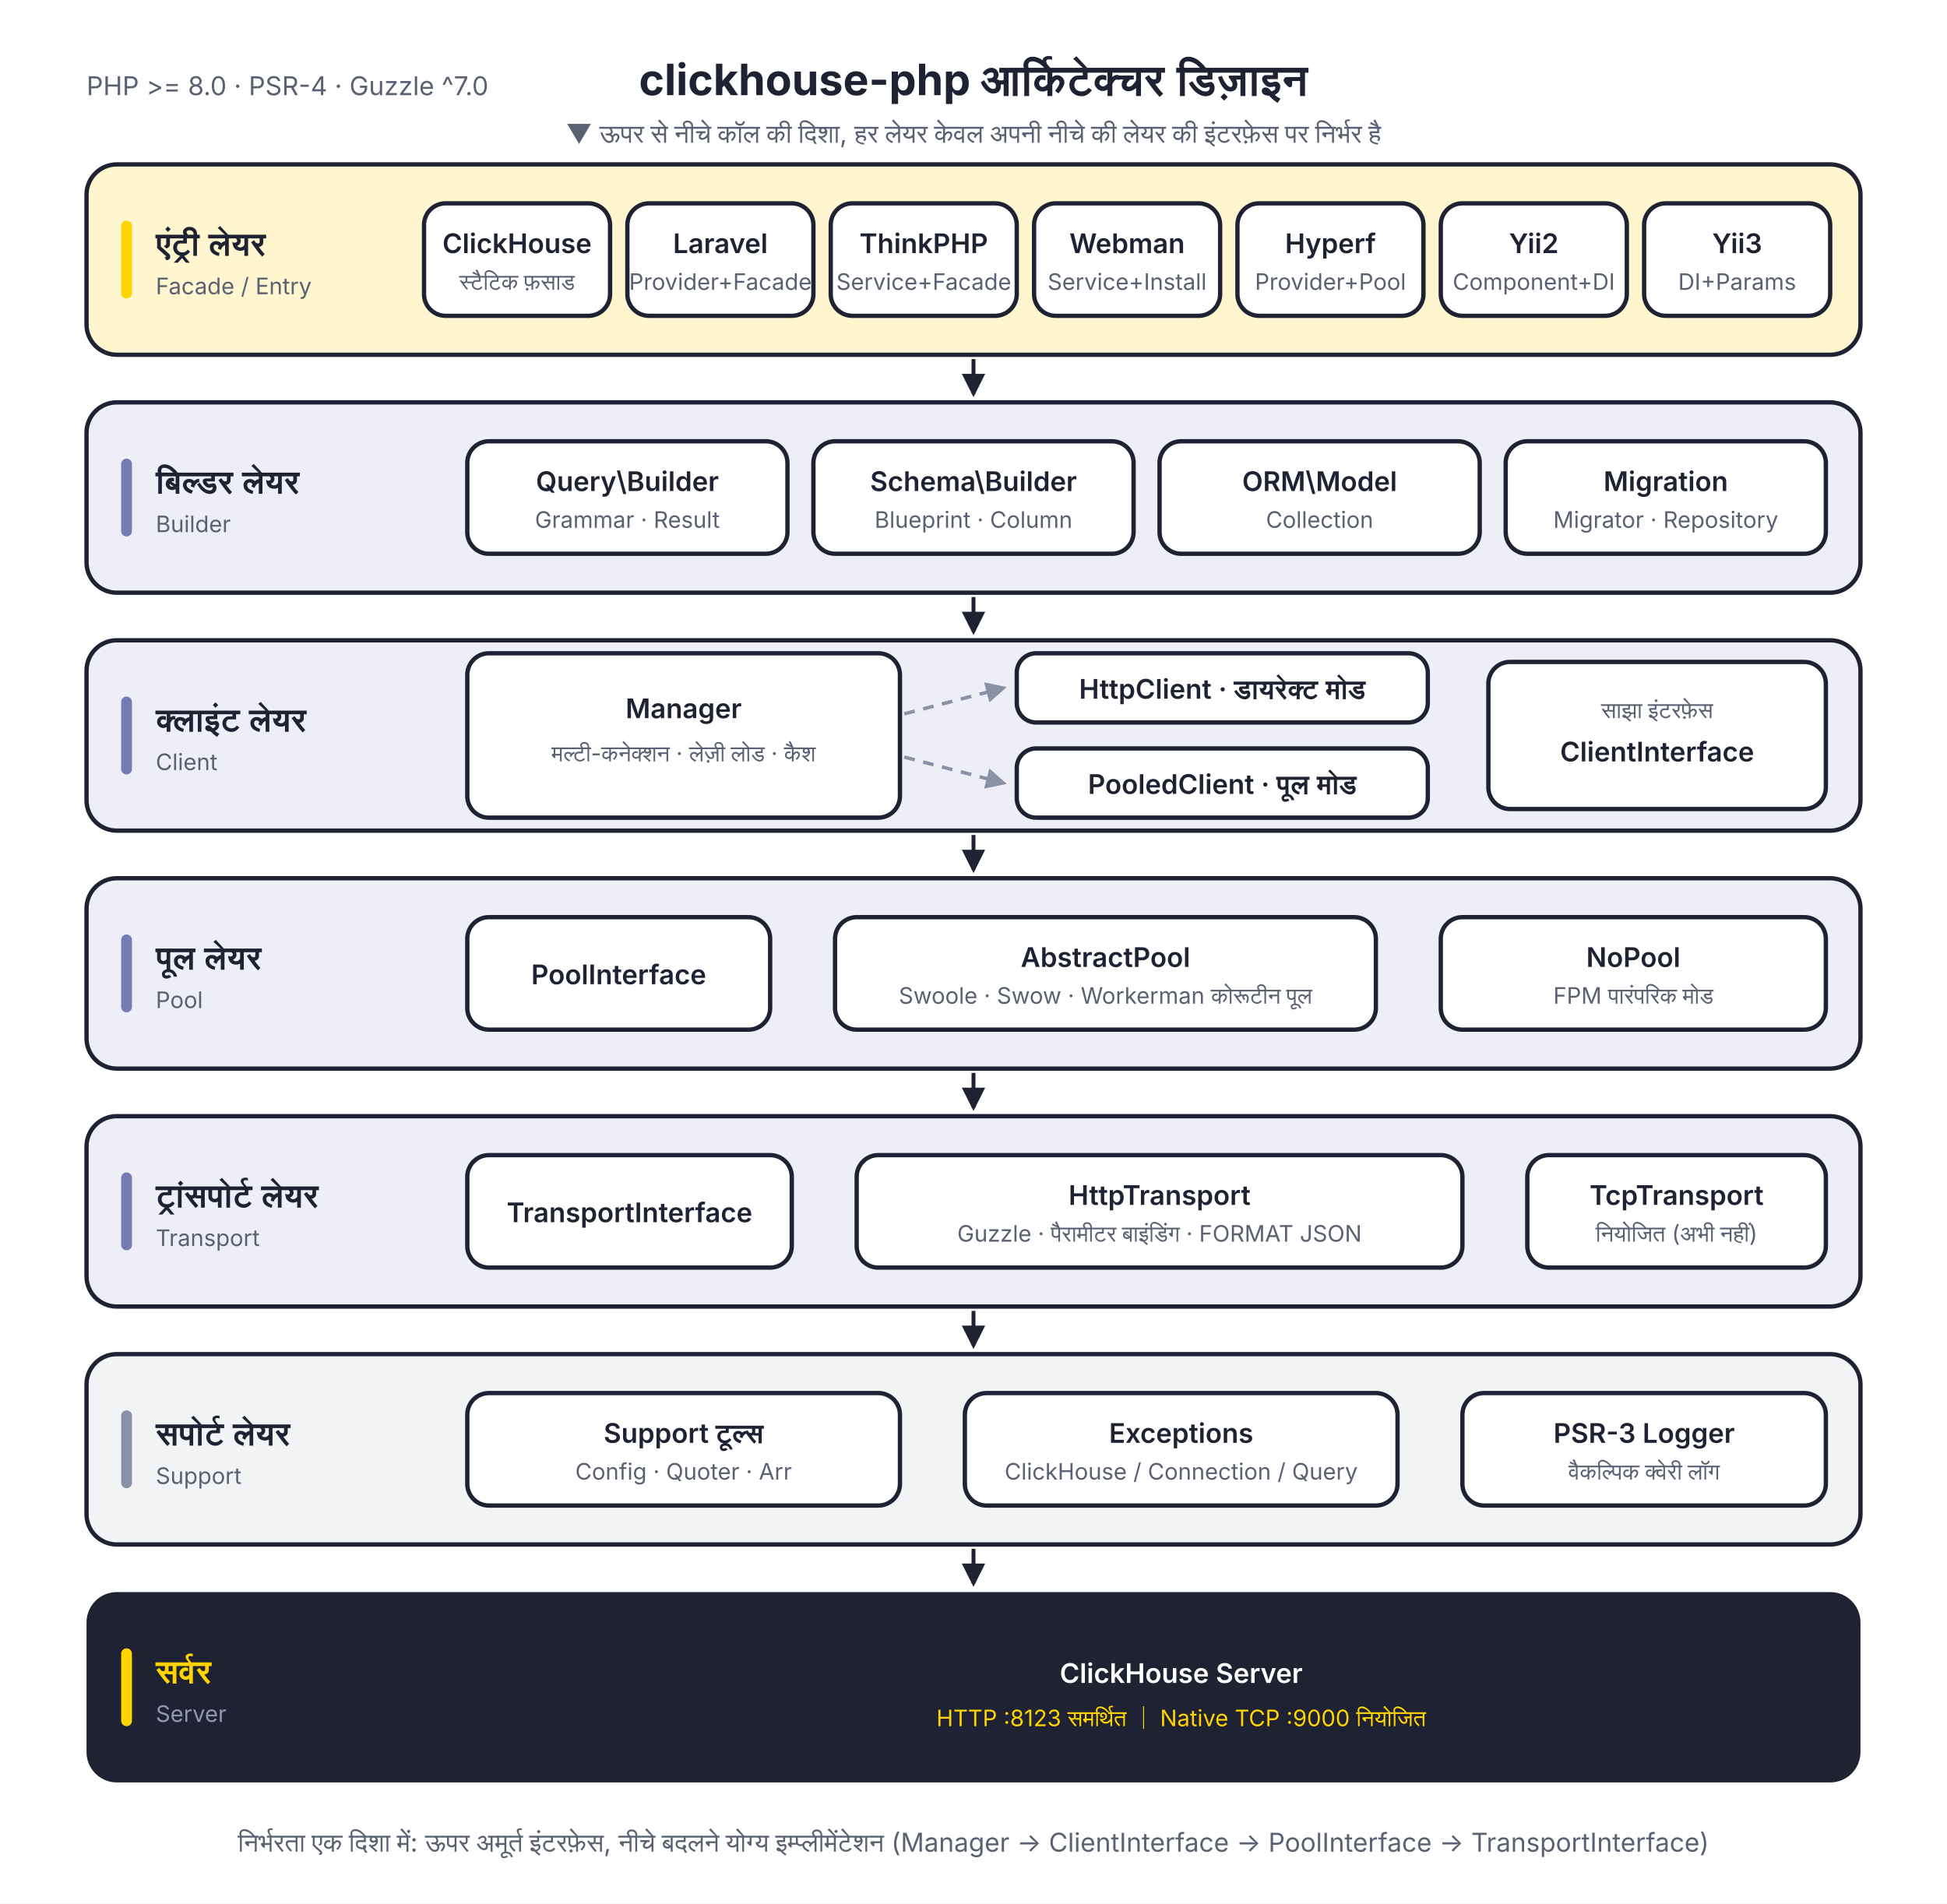
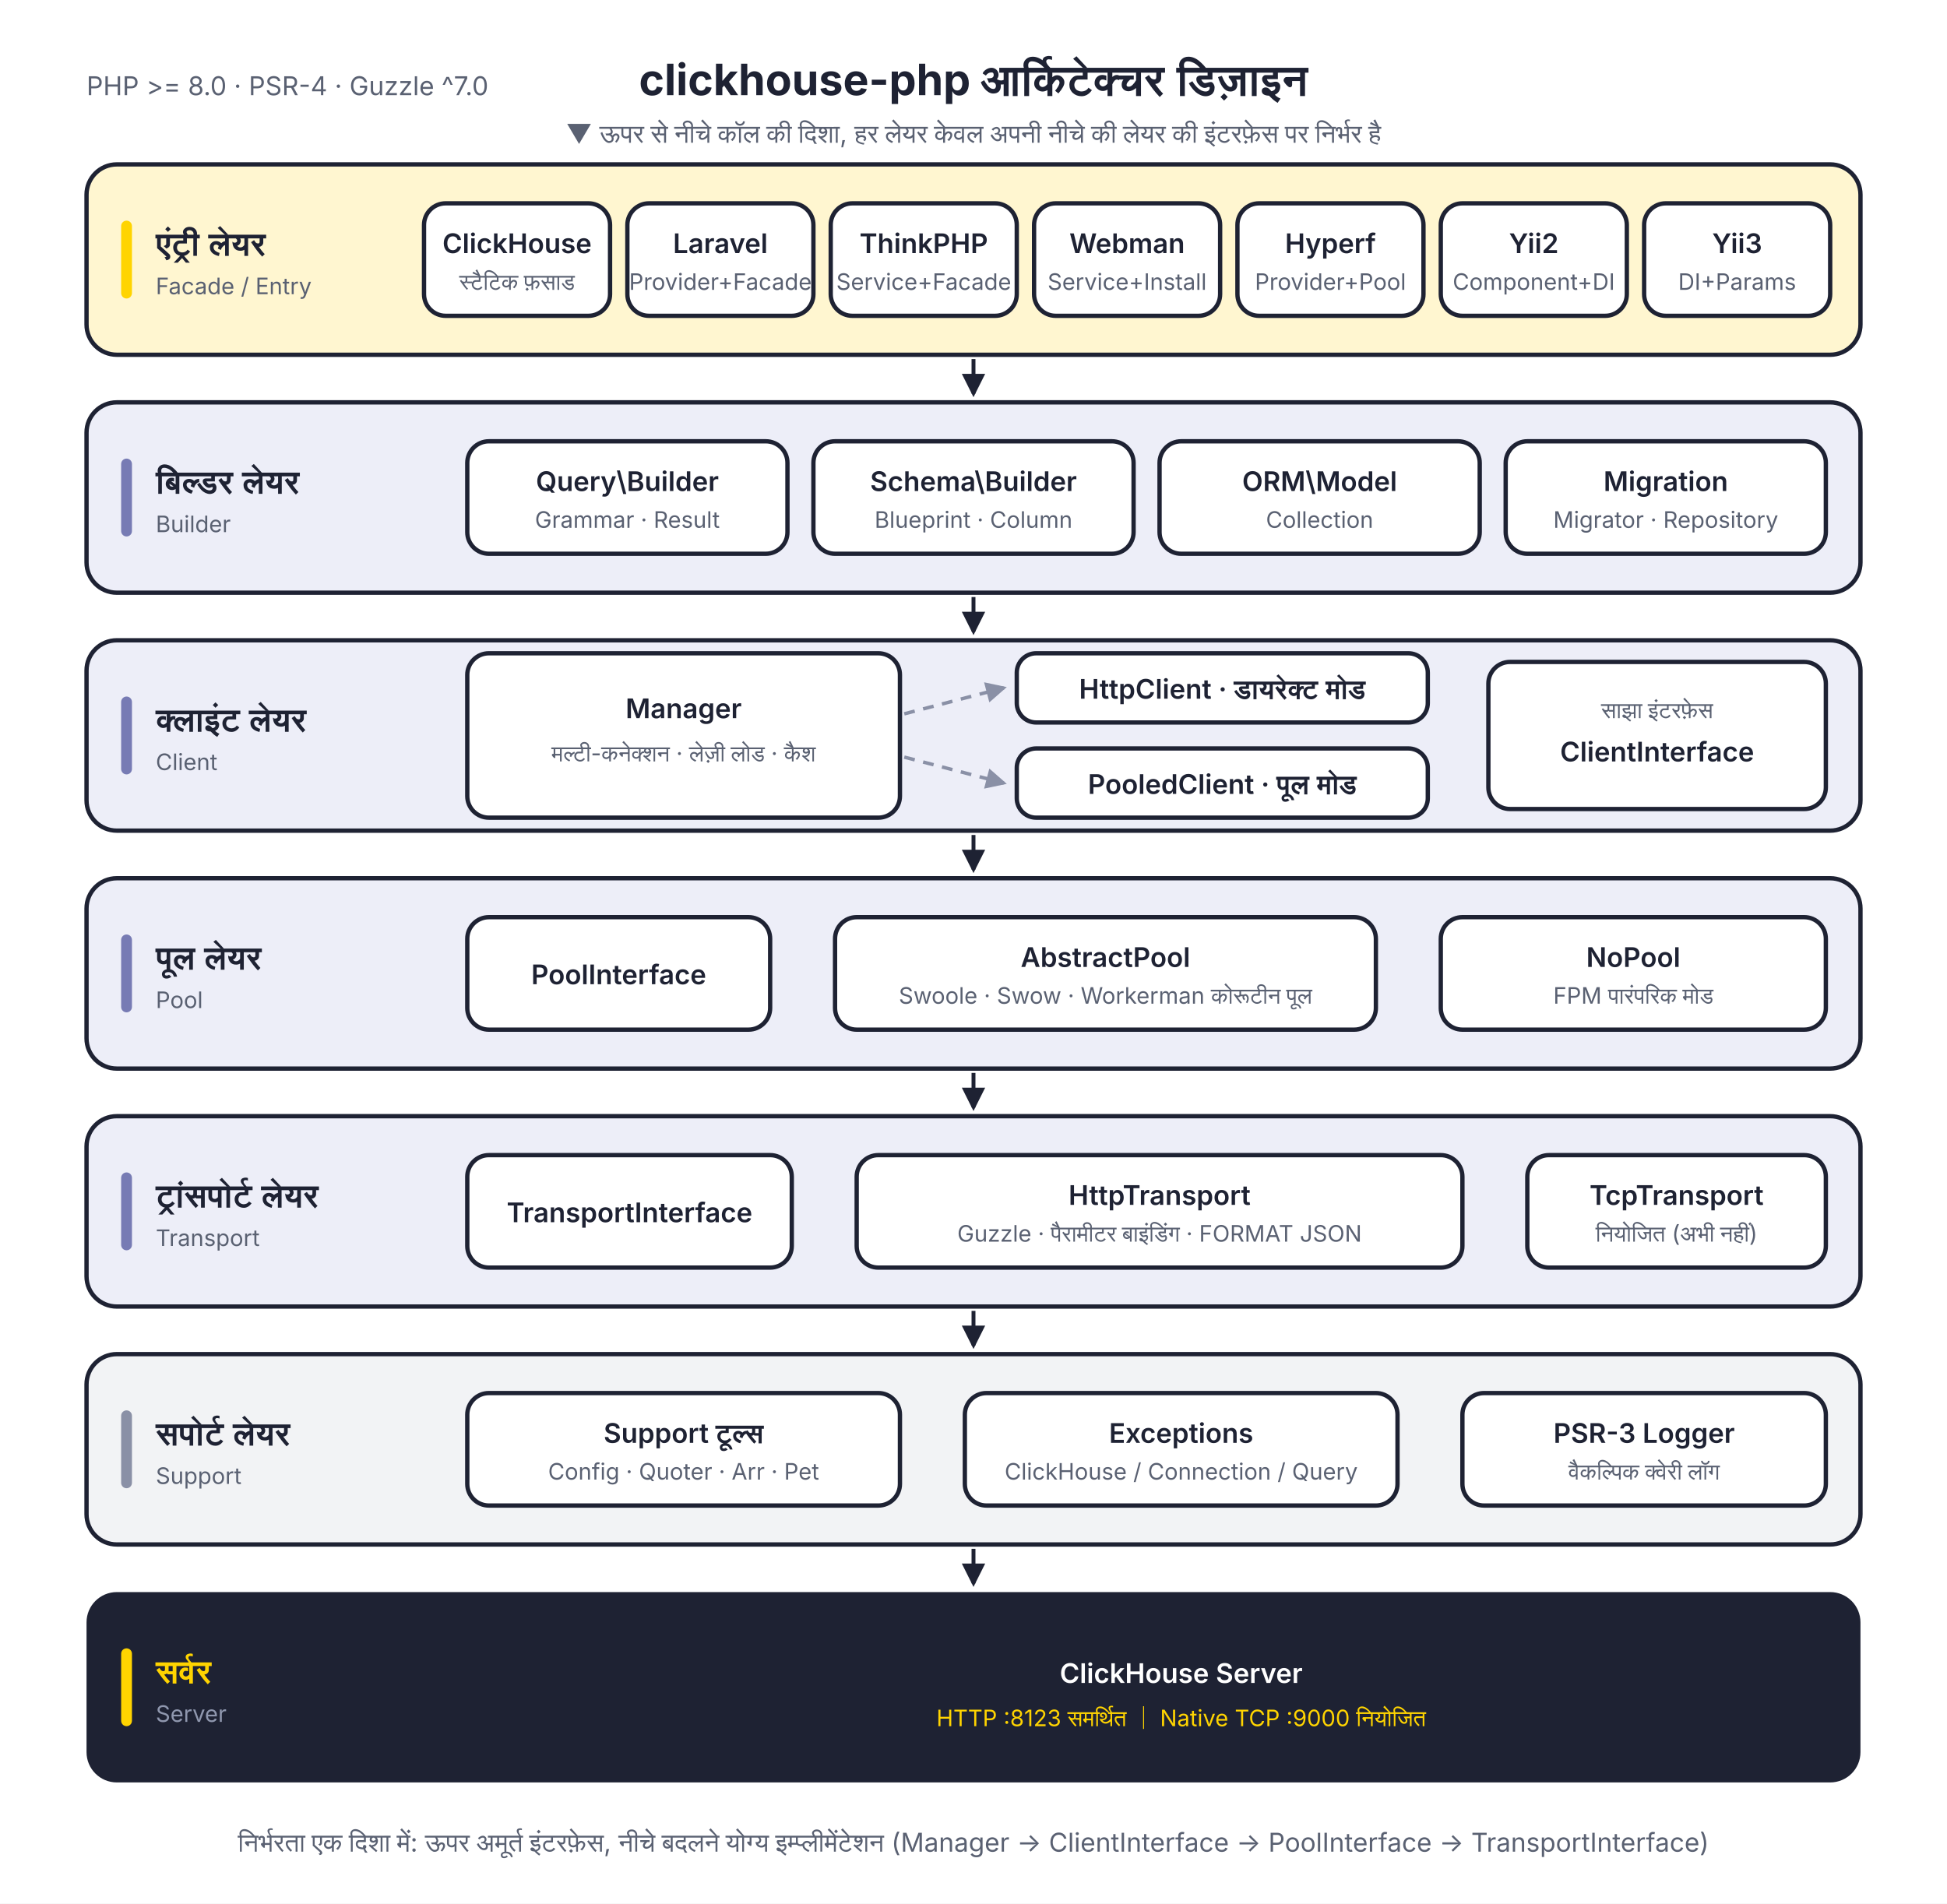
<svg xmlns="http://www.w3.org/2000/svg" width="900" height="880" viewBox="0 0 900 880" role="img" aria-labelledby="archTitle archDesc">
  <style>
    text{font-family:system-ui,-apple-system,"Segoe UI","PingFang SC","Microsoft YaHei",sans-serif;fill:#1E2233}
    .ttl{font-size:20px;font-weight:700}
    .sub{font-size:12px;fill:#5A6172}
    .lt{font-size:15px;font-weight:700}
    .ls{font-size:10.5px;fill:#5A6172}
    .n{font-size:12.5px;font-weight:600}
    .d{font-size:10.5px;fill:#5A6172}
    .ctr{text-anchor:middle}
    .y{font-size:15px;font-weight:700;fill:#FFD400}
    .y2{font-size:10.5px;fill:#8F97AE}
    .w{font-size:12.5px;font-weight:600;fill:#FFFFFF}
    .w2{font-size:10.5px;fill:#FFD400}
    .bar{stroke:none}
    .bx{fill:#fff;stroke:#1E2233;stroke-width:2}
    .band{stroke:#1E2233;stroke-width:2}
    .link{stroke:#1E2233;stroke-width:1.8;fill:none}
    .dash{stroke:#8A90A6;stroke-width:1.6;fill:none;stroke-dasharray:5 4}
  </style>
  <defs>
    <marker id="arw" viewBox="0 0 10 10" refX="8.5" refY="5" markerWidth="6" markerHeight="6" orient="auto">
      <path d="M0 0 10 5 0 10z" fill="#1E2233" />
    </marker>
    <marker id="arwg" viewBox="0 0 10 10" refX="8.5" refY="5" markerWidth="6" markerHeight="6" orient="auto">
      <path d="M0 0 10 5 0 10z" fill="#8A90A6" />
    </marker>
  </defs>
  <rect x="0" y="0" width="900" height="880" fill="#FFFFFF" />
  <text class="ttl ctr" x="450" y="44">clickhouse-php आर्किटेक्चर डिज़ाइन</text>
  <text class="sub" x="40" y="44">PHP &gt;= 8.0 · PSR-4 · Guzzle ^7.0</text>
  <text class="sub ctr" x="450" y="66">▼ ऊपर से नीचे कॉल की दिशा, हर लेयर केवल अपनी नीचे की लेयर की इंटरफ़ेस पर निर्भर है</text>
  <rect class="band" x="40" y="76" width="820" height="88" rx="14" fill="#FFF6D0" />
  <rect class="bar" x="56" y="102" width="5" height="36" rx="2.5" fill="#FFD400" />
  <text class="lt" x="72" y="118">एंट्री लेयर</text>
  <text class="ls" x="72" y="136">Facade / Entry</text>
  <g>
    <rect class="bx" x="196" y="94" width="86" height="52" rx="10" />
    <text class="n ctr" x="239" y="117">ClickHouse</text>
    <text class="d ctr" x="239" y="134">स्टैटिक फ़साड</text>
    <rect class="bx" x="290" y="94" width="86" height="52" rx="10" />
    <text class="n ctr" x="333" y="117">Laravel</text>
    <text class="d ctr" x="333" y="134">Provider+Facade</text>
    <rect class="bx" x="384" y="94" width="86" height="52" rx="10" />
    <text class="n ctr" x="427" y="117">ThinkPHP</text>
    <text class="d ctr" x="427" y="134">Service+Facade</text>
    <rect class="bx" x="478" y="94" width="86" height="52" rx="10" />
    <text class="n ctr" x="521" y="117">Webman</text>
    <text class="d ctr" x="521" y="134">Service+Install</text>
    <rect class="bx" x="572" y="94" width="86" height="52" rx="10" />
    <text class="n ctr" x="615" y="117">Hyperf</text>
    <text class="d ctr" x="615" y="134">Provider+Pool</text>
    <rect class="bx" x="666" y="94" width="86" height="52" rx="10" />
    <text class="n ctr" x="709" y="117">Yii2</text>
    <text class="d ctr" x="709" y="134">Component+DI</text>
    <rect class="bx" x="760" y="94" width="86" height="52" rx="10" />
    <text class="n ctr" x="803" y="117">Yii3</text>
    <text class="d ctr" x="803" y="134">DI+Params</text>
  </g>
  <line class="link" x1="450" y1="166" x2="450" y2="182" marker-end="url(#arw)" />
  <rect class="band" x="40" y="186" width="820" height="88" rx="14" fill="#EDEEF8" />
  <rect class="bar" x="56" y="212" width="5" height="36" rx="2.5" fill="#777BB4" />
  <text class="lt" x="72" y="228">बिल्डर लेयर</text>
  <text class="ls" x="72" y="246">Builder</text>
  <g>
    <rect class="bx" x="216" y="204" width="148" height="52" rx="10" />
    <text class="n ctr" x="290" y="227">Query\Builder</text>
    <text class="d ctr" x="290" y="244">Grammar · Result</text>
    <rect class="bx" x="376" y="204" width="148" height="52" rx="10" />
    <text class="n ctr" x="450" y="227">Schema\Builder</text>
    <text class="d ctr" x="450" y="244">Blueprint · Column</text>
    <rect class="bx" x="536" y="204" width="148" height="52" rx="10" />
    <text class="n ctr" x="610" y="227">ORM\Model</text>
    <text class="d ctr" x="610" y="244">Collection</text>
    <rect class="bx" x="696" y="204" width="148" height="52" rx="10" />
    <text class="n ctr" x="770" y="227">Migration</text>
    <text class="d ctr" x="770" y="244">Migrator · Repository</text>
  </g>
  <line class="link" x1="450" y1="276" x2="450" y2="292" marker-end="url(#arw)" />
  <rect class="band" x="40" y="296" width="820" height="88" rx="14" fill="#EDEEF8" />
  <rect class="bar" x="56" y="322" width="5" height="36" rx="2.5" fill="#777BB4" />
  <text class="lt" x="72" y="338">क्लाइंट लेयर</text>
  <text class="ls" x="72" y="356">Client</text>
  <rect class="bx" x="216" y="302" width="200" height="76" rx="10" />
  <text class="n ctr" x="316" y="332">Manager</text>
  <text class="d ctr" x="316" y="352">मल्टी-कनेक्शन · लेज़ी लोड · कैश</text>
  <rect class="bx" x="470" y="302" width="190" height="32" rx="9" />
  <text class="n ctr" x="565" y="323">HttpClient · डायरेक्ट मोड</text>
  <rect class="bx" x="470" y="346" width="190" height="32" rx="9" />
  <text class="n ctr" x="565" y="367">PooledClient · पूल मोड</text>
  <line class="dash" x1="418" y1="330" x2="464" y2="318" marker-end="url(#arwg)" />
  <line class="dash" x1="418" y1="350" x2="464" y2="362" marker-end="url(#arwg)" />
  <rect class="bx" x="688" y="306" width="156" height="68" rx="10" />
  <text class="d ctr" x="766" y="332">साझा इंटरफ़ेस</text>
  <text class="n ctr" x="766" y="352">ClientInterface</text>
  <line class="link" x1="450" y1="386" x2="450" y2="402" marker-end="url(#arw)" />
  <rect class="band" x="40" y="406" width="820" height="88" rx="14" fill="#EDEEF8" />
  <rect class="bar" x="56" y="432" width="5" height="36" rx="2.5" fill="#777BB4" />
  <text class="lt" x="72" y="448">पूल लेयर</text>
  <text class="ls" x="72" y="466">Pool</text>
  <rect class="bx" x="216" y="424" width="140" height="52" rx="10" />
  <text class="n ctr" x="286" y="455">PoolInterface</text>
  <rect class="bx" x="386" y="424" width="250" height="52" rx="10" />
  <text class="n ctr" x="511" y="447">AbstractPool</text>
  <text class="d ctr" x="511" y="464">Swoole · Swow · Workerman कोरूटीन पूल</text>
  <rect class="bx" x="666" y="424" width="178" height="52" rx="10" />
  <text class="n ctr" x="755" y="447">NoPool</text>
  <text class="d ctr" x="755" y="464">FPM पारंपरिक मोड</text>
  <line class="link" x1="450" y1="496" x2="450" y2="512" marker-end="url(#arw)" />
  <rect class="band" x="40" y="516" width="820" height="88" rx="14" fill="#EDEEF8" />
  <rect class="bar" x="56" y="542" width="5" height="36" rx="2.5" fill="#777BB4" />
  <text class="lt" x="72" y="558">ट्रांसपोर्ट लेयर</text>
  <text class="ls" x="72" y="576">Transport</text>
  <rect class="bx" x="216" y="534" width="150" height="52" rx="10" />
  <text class="n ctr" x="291" y="565">TransportInterface</text>
  <rect class="bx" x="396" y="534" width="280" height="52" rx="10" />
  <text class="n ctr" x="536" y="557">HttpTransport</text>
  <text class="d ctr" x="536" y="574">Guzzle · पैरामीटर बाइंडिंग · FORMAT JSON</text>
  <rect class="bx" x="706" y="534" width="138" height="52" rx="10" />
  <text class="n ctr" x="775" y="557">TcpTransport</text>
  <text class="d ctr" x="775" y="574">नियोजित (अभी नहीं)</text>
  <line class="link" x1="450" y1="606" x2="450" y2="622" marker-end="url(#arw)" />
  <rect class="band" x="40" y="626" width="820" height="88" rx="14" fill="#F2F3F5" />
  <rect class="bar" x="56" y="652" width="5" height="36" rx="2.5" fill="#8A90A6" />
  <text class="lt" x="72" y="668">सपोर्ट लेयर</text>
  <text class="ls" x="72" y="686">Support</text>
  <rect class="bx" x="216" y="644" width="200" height="52" rx="10" />
  <text class="n ctr" x="316" y="667">Support टूल्स</text>
-   <text class="d ctr" x="316" y="684">Config · Quoter · Arr</text>
+   <text class="d ctr" x="316" y="684">Config · Quoter · Arr · Pet</text>
  <rect class="bx" x="446" y="644" width="200" height="52" rx="10" />
  <text class="n ctr" x="546" y="667">Exceptions</text>
  <text class="d ctr" x="546" y="684">ClickHouse / Connection / Query</text>
  <rect class="bx" x="676" y="644" width="168" height="52" rx="10" />
  <text class="n ctr" x="760" y="667">PSR-3 Logger</text>
  <text class="d ctr" x="760" y="684">वैकल्पिक क्वेरी लॉग</text>
  <line class="link" x1="450" y1="716" x2="450" y2="732" marker-end="url(#arw)" />
  <rect x="40" y="736" width="820" height="88" rx="14" fill="#1E2233" />
  <rect x="56" y="762" width="5" height="36" rx="2.5" fill="#FFD400" />
  <text class="y" x="72" y="778">सर्वर</text>
  <text class="y2" x="72" y="796">Server</text>
  <text class="w ctr" x="546" y="778">ClickHouse Server</text>
  <text class="w2 ctr" x="546" y="798">HTTP :8123 समर्थित ｜ Native TCP :9000 नियोजित</text>
  <text class="sub ctr" x="450" y="856">निर्भरता एक दिशा में: ऊपर अमूर्त इंटरफ़ेस, नीचे बदलने योग्य इम्प्लीमेंटेशन (Manager → ClientInterface → PoolInterface → TransportInterface)</text>
</svg>
